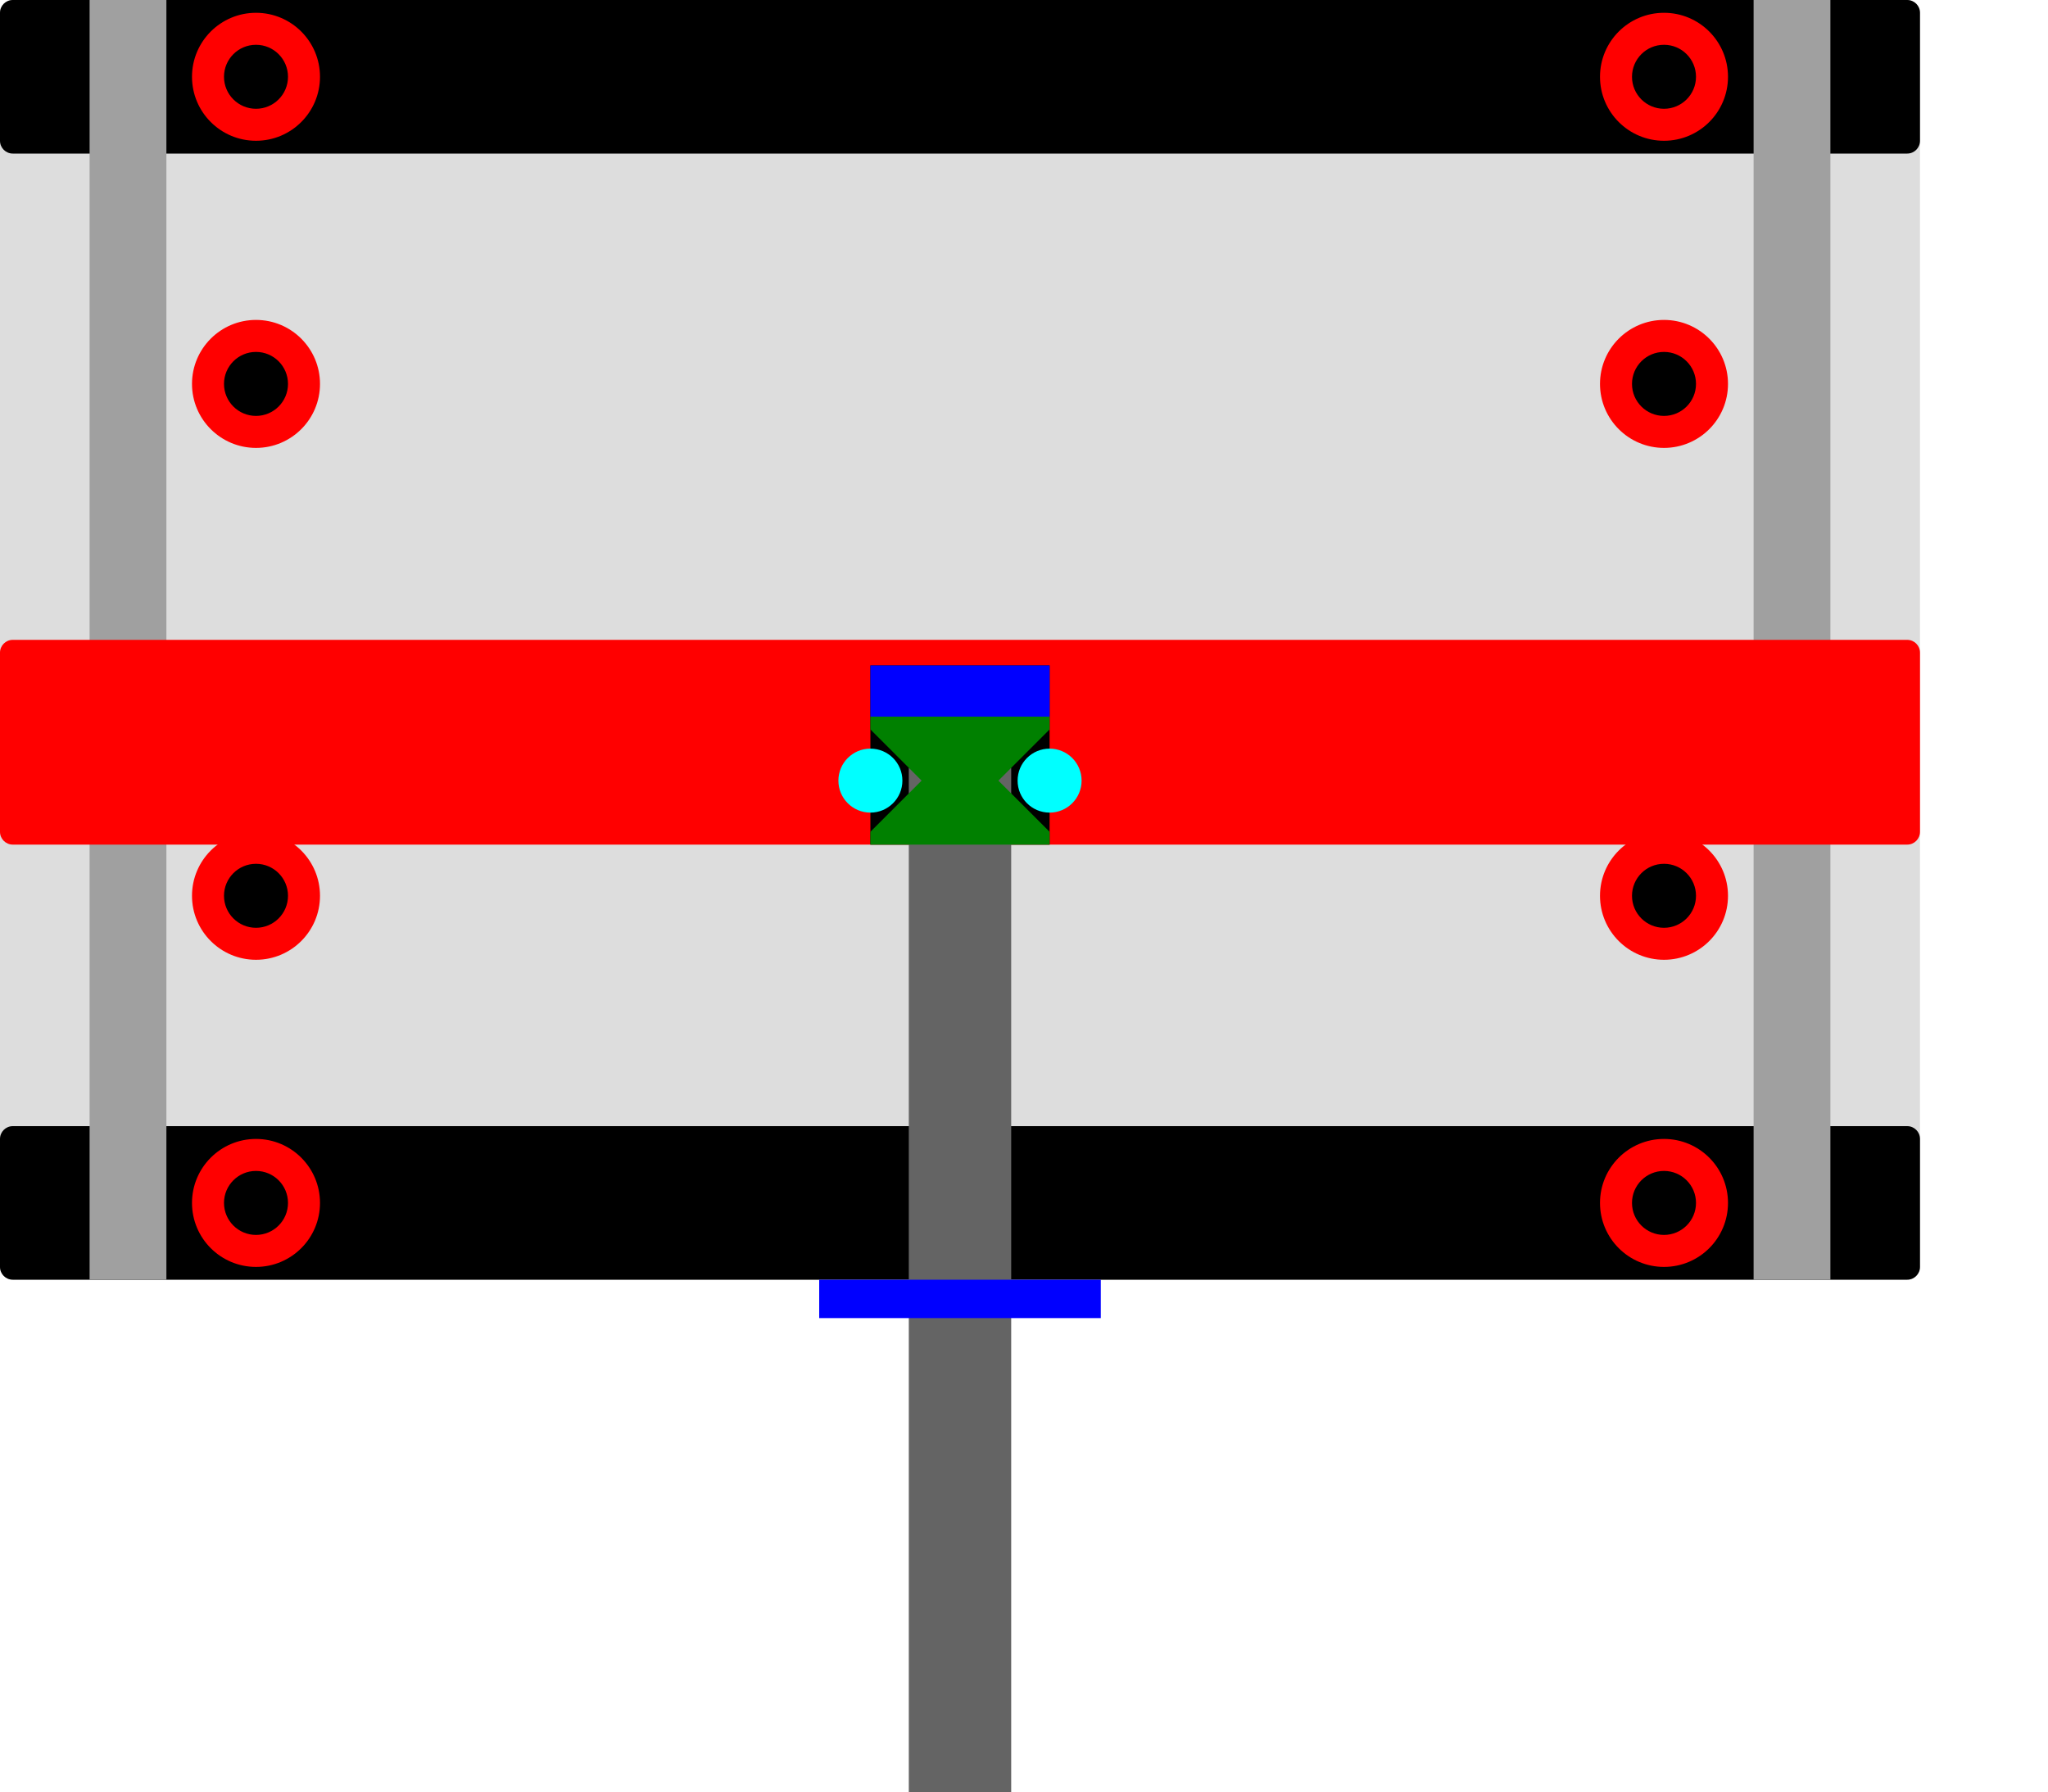
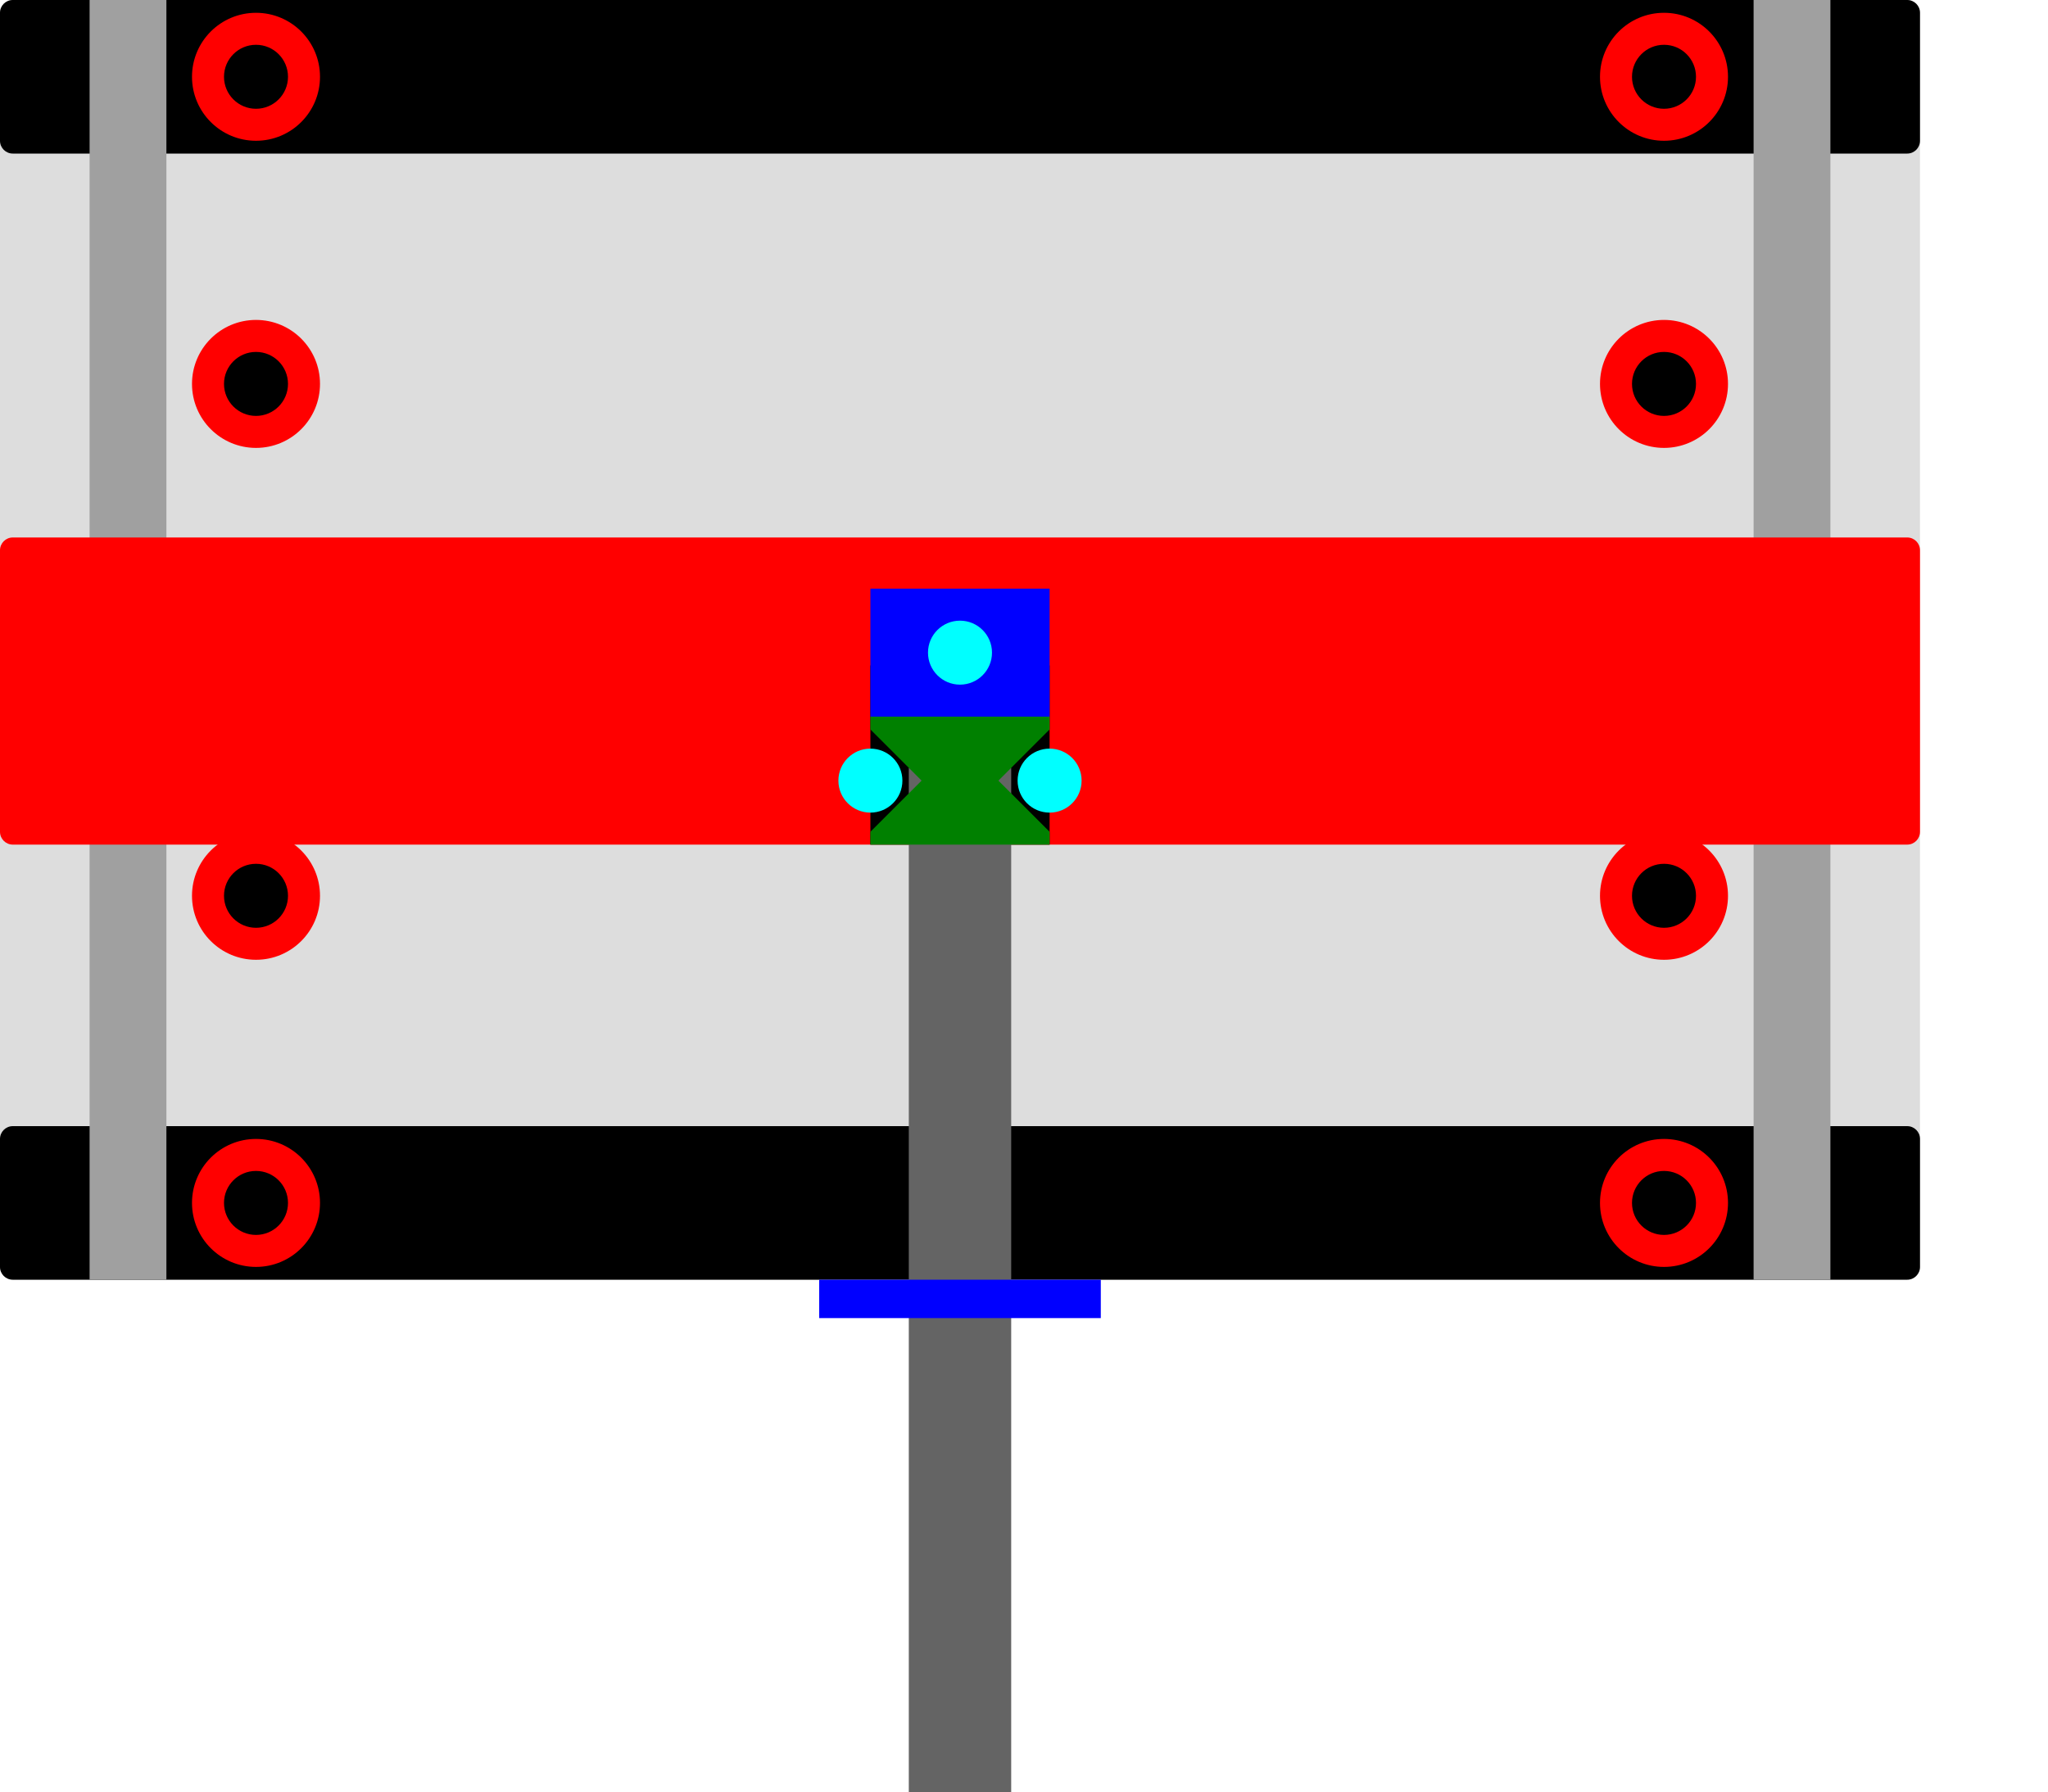
<svg xmlns="http://www.w3.org/2000/svg" id="cnc1310-vise" width="160mm" height="140mm" viewBox="0 0 160 140" version="1.1">
  <defs>
    <circle id="plate_screw_pocket" x="0" y="0" r="5.0" fill="red" />
    <circle id="plate_screw" x="0" y="0" r="2.5" fill="black" />
    <circle id="lead_screw_jaw_screw" x="0" y="0" r="2.5" fill="cyan" />
  </defs>
  <g id="plate_layer">
    <rect id="plate" x="0" y="0" rx="1.0" ry="1.0" width="150" height="100" fill="#dddddd" />
    <rect id="bar_front" x="0" y="0" rx="1.0" ry="1.0" width="150" height="12" fill="black" />
    <rect id="bar_back" x="0" y="88" rx="1.0" ry="1.0" width="150" height="12" fill="black" />
    <use href="#plate_screw_pocket" id="plate_screw_pocket_1" x="20" y="30" />
    <use href="#plate_screw" id="plate_screw_1" x="20" y="30" />
    <use href="#plate_screw_pocket" id="plate_screw_pocket_2" x="20" y="70" />
    <use href="#plate_screw" id="plate_screw_2" x="20" y="70" />
    <use href="#plate_screw_pocket" id="plate_screw_pocket_3" x="130" y="70" />
    <use href="#plate_screw" id="plate_screw_3" x="130" y="70" />
    <use href="#plate_screw_pocket" id="plate_screw_pocket_4" x="130" y="30" />
    <use href="#plate_screw" id="plate_screw_4" x="130" y="30" />
  </g>
  <g id="screws_bars">
    <use href="#plate_screw_pocket" id="bar_screw_pocket_11" x="20" y="6" />
    <use href="#plate_screw" id="bar_screw_11" x="20" y="6" />
    <use href="#plate_screw_pocket" id="bar_screw_pocket_12" x="130" y="6" />
    <use href="#plate_screw" id="bar_screw_12" x="130" y="6" />
    <use href="#plate_screw_pocket" id="bar_screw_pocket_21" x="20" y="94" />
    <use href="#plate_screw" id="bar_screw_21" x="20" y="94" />
    <use href="#plate_screw_pocket" id="bar_screw_pocket_22" x="130" y="94" />
    <use href="#plate_screw" id="bar_screw_22" x="130" y="94" />
  </g>
  <g id="shafts">
    <line id="shaft_left" x1="10" y1="0" x2="10" y2="100" style="stroke:rgb(160, 160, 160);stroke-width:6" />
    <line id="shaft_right" x1="140" y1="0" x2="140" y2="100" style="stroke:rgb(160, 160, 160);stroke-width:6" />
  </g>
  <g>
-     <rect id="jaw" x="0" y="50" rx="1.0" ry="1.0" width="150" height="16" fill="red" />
+     <rect id="jaw" x="0" y="42" rx="1.0" ry="1.0" width="150" height="24" fill="red" />
    <rect id="jwa_hole" x="68" y="52" rx="0" ry="0" width="14" height="14" fill="black" />
    <line id="lead_screw" x1="75" y1="60" x2="75" y2="160" style="stroke:rgb(100, 100, 100);stroke-width:8" />
-     <rect id="lead_screw_blocker" x="64" y="100" rx="0" ry="0" width="22" height="3" fill="blue" />
-     <rect id="lead_screw_blocker1_in_jaw" x="68" y="52" rx="0" ry="0" width="14" height="4" fill="blue" />
-     <path id="lead_screw_blocker2_in_jaw" d="M 68,56 h 14 v 1 l-4,4 l 4,4 v 1 h -14 v -1  l4,-4 l -4,-4 v-1 z" fill="green" />
+     <rect id="lead_screw_nut" x="64" y="100" rx="0" ry="0" width="22" height="3" fill="blue" />
+     <rect id="lead_screw_nut_block" x="68" y="46" rx="0" ry="0" width="14" height="10" fill="blue" />
+     <path id="lead_screw_nut_schlitz" d="M 68,56 h 14 v 1 l-4,4 l 4,4 v 1 h -14 v -1  l4,-4 l -4,-4 v-1 z" fill="green" />
  </g>
  <g id="layer1">
    <use href="#lead_screw_jaw_screw" x="68" y="61" />
    <use href="#lead_screw_jaw_screw" x="82" y="61" />
+     <use href="#lead_screw_jaw_screw" x="75" y="51" />
  </g>
</svg>
